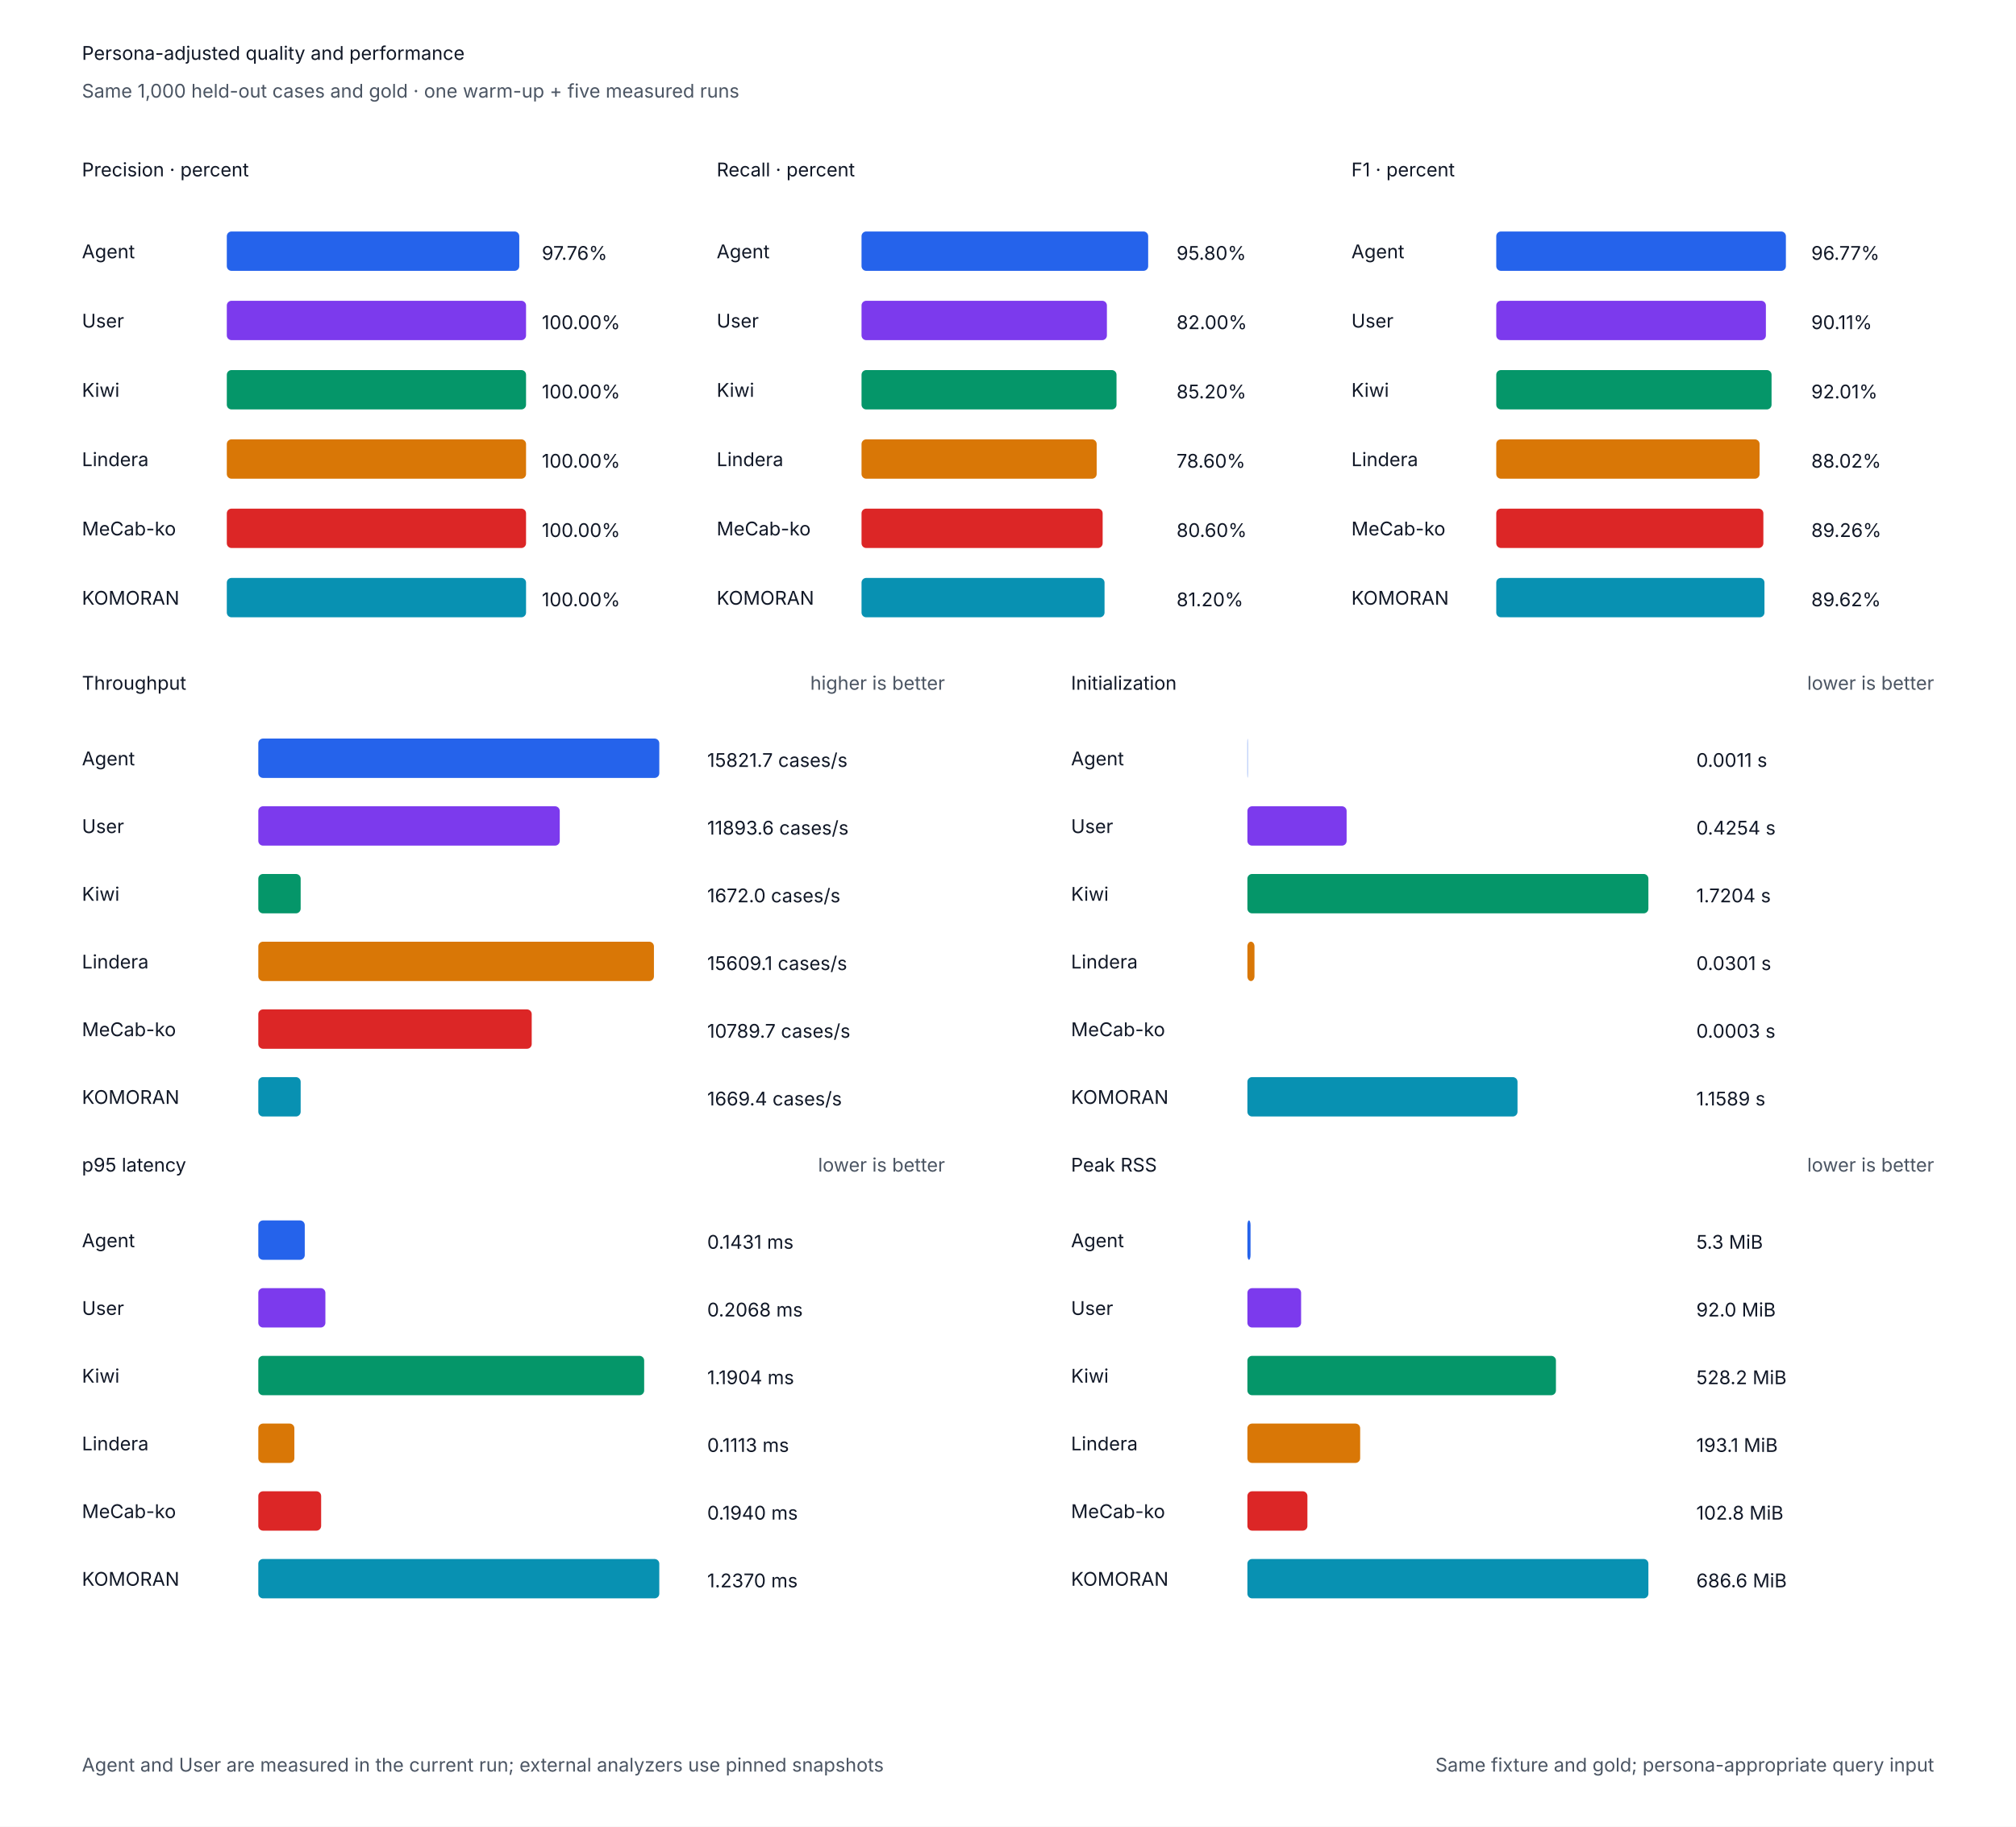
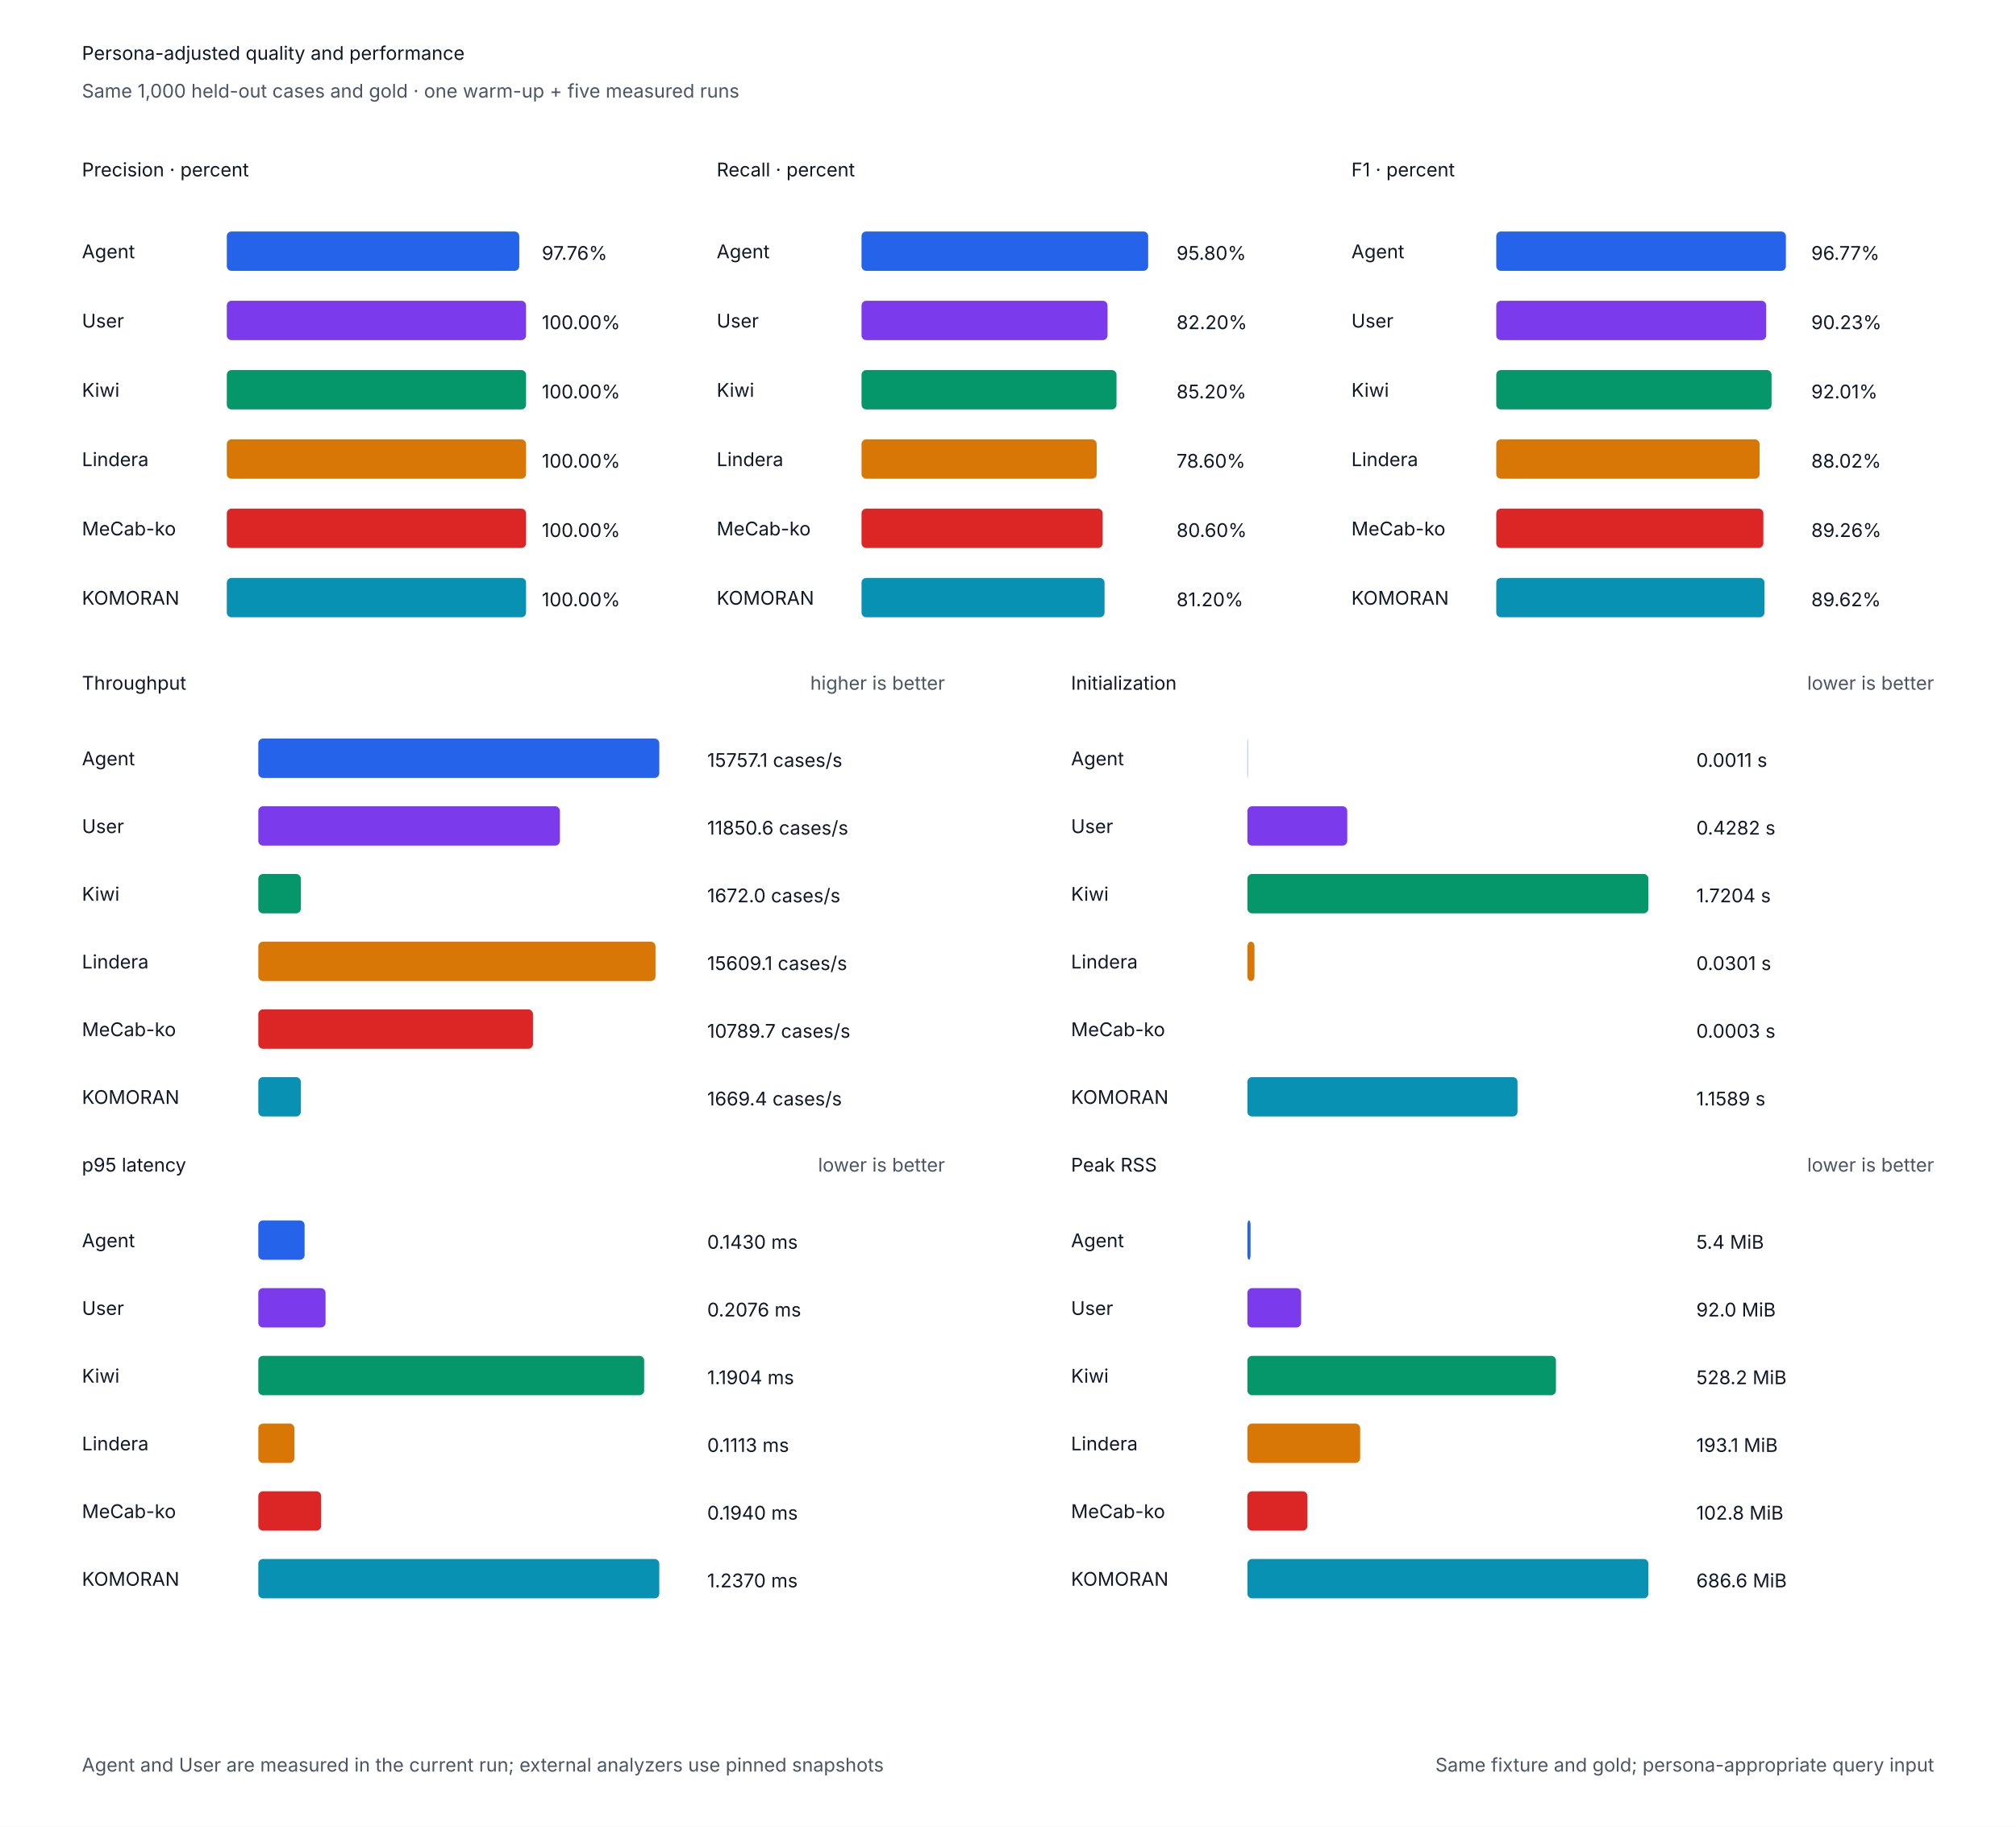
<svg xmlns="http://www.w3.org/2000/svg" width="1280" height="1160" viewBox="0 0 1280 1160" role="img" aria-labelledby="title desc">
  <style>
  .background { fill: #ffffff; }
  text { fill: #111827; font-family: -apple-system, BlinkMacSystemFont, "Segoe UI", sans-serif; }
  .muted { fill: #4b5563; }
  .grid { stroke: #d1d5db; stroke-width: 1; }
  .axis { stroke: #6b7280; stroke-width: 1; }
  @media (prefers-color-scheme: dark) {
    .background { fill: #0d1117; }
    text { fill: #f3f4f6; }
    .muted { fill: #9ca3af; }
    .grid { stroke: #374151; }
    .axis { stroke: #9ca3af; }
  }
</style>
  <rect class="background" width="1280" height="1160" />
  <text x="52.0" y="38.0" text-anchor="start">Persona-adjusted quality and performance</text>
  <text x="52.0" y="62.0" text-anchor="start" class="muted">Same 1,000 held-out cases and gold · one warm-up + five measured runs</text>
  <text x="52.0" y="112.0" text-anchor="start">Precision · percent</text>
  <text x="52.0" y="164.0" text-anchor="start">Agent</text>
  <rect x="144.0" y="147.0" width="185.7" height="25.0" rx="3" fill="#2563eb" />
  <text x="344.0" y="165.0" text-anchor="start">97.76%</text>
  <text x="52.0" y="208.0" text-anchor="start">User</text>
  <rect x="144.0" y="191.0" width="190.0" height="25.0" rx="3" fill="#7c3aed" />
  <text x="344.0" y="209.0" text-anchor="start">100.00%</text>
  <text x="52.0" y="252.0" text-anchor="start">Kiwi</text>
  <rect x="144.0" y="235.0" width="190.0" height="25.0" rx="3" fill="#059669" />
  <text x="344.0" y="253.0" text-anchor="start">100.00%</text>
  <text x="52.0" y="296.0" text-anchor="start">Lindera</text>
  <rect x="144.0" y="279.0" width="190.0" height="25.0" rx="3" fill="#d97706" />
  <text x="344.0" y="297.0" text-anchor="start">100.00%</text>
  <text x="52.0" y="340.0" text-anchor="start">MeCab-ko</text>
  <rect x="144.0" y="323.0" width="190.0" height="25.0" rx="3" fill="#dc2626" />
  <text x="344.0" y="341.0" text-anchor="start">100.00%</text>
  <text x="52.0" y="384.0" text-anchor="start">KOMORAN</text>
  <rect x="144.0" y="367.0" width="190.0" height="25.0" rx="3" fill="#0891b2" />
  <text x="344.0" y="385.0" text-anchor="start">100.00%</text>
  <text x="455.0" y="112.0" text-anchor="start">Recall · percent</text>
  <text x="455.0" y="164.0" text-anchor="start">Agent</text>
  <rect x="547.0" y="147.0" width="182.0" height="25.0" rx="3" fill="#2563eb" />
  <text x="747.0" y="165.0" text-anchor="start">95.80%</text>
  <text x="455.0" y="208.0" text-anchor="start">User</text>
-   <rect x="547.0" y="191.0" width="155.8" height="25.0" rx="3" fill="#7c3aed" />
-   <text x="747.0" y="209.0" text-anchor="start">82.00%</text>
+   <rect x="547.0" y="191.0" width="156.2" height="25.0" rx="3" fill="#7c3aed" />
+   <text x="747.0" y="209.0" text-anchor="start">82.20%</text>
  <text x="455.0" y="252.0" text-anchor="start">Kiwi</text>
  <rect x="547.0" y="235.0" width="161.9" height="25.0" rx="3" fill="#059669" />
  <text x="747.0" y="253.0" text-anchor="start">85.20%</text>
  <text x="455.0" y="296.0" text-anchor="start">Lindera</text>
  <rect x="547.0" y="279.0" width="149.3" height="25.0" rx="3" fill="#d97706" />
  <text x="747.0" y="297.0" text-anchor="start">78.60%</text>
  <text x="455.0" y="340.0" text-anchor="start">MeCab-ko</text>
  <rect x="547.0" y="323.0" width="153.1" height="25.0" rx="3" fill="#dc2626" />
  <text x="747.0" y="341.0" text-anchor="start">80.60%</text>
  <text x="455.0" y="384.0" text-anchor="start">KOMORAN</text>
  <rect x="547.0" y="367.0" width="154.3" height="25.0" rx="3" fill="#0891b2" />
  <text x="747.0" y="385.0" text-anchor="start">81.20%</text>
  <text x="858.0" y="112.0" text-anchor="start">F1 · percent</text>
  <text x="858.0" y="164.0" text-anchor="start">Agent</text>
  <rect x="950.0" y="147.0" width="183.9" height="25.0" rx="3" fill="#2563eb" />
  <text x="1150.0" y="165.0" text-anchor="start">96.77%</text>
  <text x="858.0" y="208.0" text-anchor="start">User</text>
-   <rect x="950.0" y="191.0" width="171.2" height="25.0" rx="3" fill="#7c3aed" />
-   <text x="1150.0" y="209.0" text-anchor="start">90.11%</text>
+   <rect x="950.0" y="191.0" width="171.4" height="25.0" rx="3" fill="#7c3aed" />
+   <text x="1150.0" y="209.0" text-anchor="start">90.23%</text>
  <text x="858.0" y="252.0" text-anchor="start">Kiwi</text>
  <rect x="950.0" y="235.0" width="174.8" height="25.0" rx="3" fill="#059669" />
  <text x="1150.0" y="253.0" text-anchor="start">92.01%</text>
  <text x="858.0" y="296.0" text-anchor="start">Lindera</text>
  <rect x="950.0" y="279.0" width="167.2" height="25.0" rx="3" fill="#d97706" />
  <text x="1150.0" y="297.0" text-anchor="start">88.02%</text>
  <text x="858.0" y="340.0" text-anchor="start">MeCab-ko</text>
  <rect x="950.0" y="323.0" width="169.6" height="25.0" rx="3" fill="#dc2626" />
  <text x="1150.0" y="341.0" text-anchor="start">89.26%</text>
  <text x="858.0" y="384.0" text-anchor="start">KOMORAN</text>
  <rect x="950.0" y="367.0" width="170.3" height="25.0" rx="3" fill="#0891b2" />
  <text x="1150.0" y="385.0" text-anchor="start">89.62%</text>
  <text x="52.0" y="438.0" text-anchor="start">Throughput</text>
  <text x="600.0" y="438.0" text-anchor="end" class="muted">higher is better</text>
  <text x="52.0" y="486.0" text-anchor="start">Agent</text>
  <rect x="164.0" y="469.0" width="254.6" height="25.0" rx="3" fill="#2563eb" />
-   <text x="449.0" y="487.0" text-anchor="start">15821.7 cases/s</text>
+   <text x="449.0" y="487.0" text-anchor="start">15757.1 cases/s</text>
  <text x="52.0" y="529.0" text-anchor="start">User</text>
-   <rect x="164.0" y="512.0" width="191.4" height="25.0" rx="3" fill="#7c3aed" />
-   <text x="449.0" y="530.0" text-anchor="start">11893.6 cases/s</text>
+   <rect x="164.0" y="512.0" width="191.5" height="25.0" rx="3" fill="#7c3aed" />
+   <text x="449.0" y="530.0" text-anchor="start">11850.6 cases/s</text>
  <text x="52.0" y="572.0" text-anchor="start">Kiwi</text>
-   <rect x="164.0" y="555.0" width="26.9" height="25.0" rx="3" fill="#059669" />
+   <rect x="164.0" y="555.0" width="27.0" height="25.0" rx="3" fill="#059669" />
  <text x="449.0" y="573.0" text-anchor="start">1672.0 cases/s</text>
  <text x="52.0" y="615.0" text-anchor="start">Lindera</text>
-   <rect x="164.0" y="598.0" width="251.2" height="25.0" rx="3" fill="#d97706" />
+   <rect x="164.0" y="598.0" width="252.2" height="25.0" rx="3" fill="#d97706" />
  <text x="449.0" y="616.0" text-anchor="start">15609.1 cases/s</text>
  <text x="52.0" y="658.0" text-anchor="start">MeCab-ko</text>
-   <rect x="164.0" y="641.0" width="173.6" height="25.0" rx="3" fill="#dc2626" />
+   <rect x="164.0" y="641.0" width="174.4" height="25.0" rx="3" fill="#dc2626" />
  <text x="449.0" y="659.0" text-anchor="start">10789.7 cases/s</text>
  <text x="52.0" y="701.0" text-anchor="start">KOMORAN</text>
-   <rect x="164.0" y="684.0" width="26.9" height="25.0" rx="3" fill="#0891b2" />
+   <rect x="164.0" y="684.0" width="27.0" height="25.0" rx="3" fill="#0891b2" />
  <text x="449.0" y="702.0" text-anchor="start">1669.4 cases/s</text>
  <text x="680.0" y="438.0" text-anchor="start">Initialization</text>
  <text x="1228.0" y="438.0" text-anchor="end" class="muted">lower is better</text>
  <text x="680.0" y="486.0" text-anchor="start">Agent</text>
  <rect x="792.0" y="469.0" width="0.2" height="25.0" rx="3" fill="#2563eb" />
  <text x="1077.0" y="487.0" text-anchor="start">0.0011 s</text>
  <text x="680.0" y="529.0" text-anchor="start">User</text>
-   <rect x="792.0" y="512.0" width="63.0" height="25.0" rx="3" fill="#7c3aed" />
-   <text x="1077.0" y="530.0" text-anchor="start">0.4254 s</text>
+   <rect x="792.0" y="512.0" width="63.4" height="25.0" rx="3" fill="#7c3aed" />
+   <text x="1077.0" y="530.0" text-anchor="start">0.4282 s</text>
  <text x="680.0" y="572.0" text-anchor="start">Kiwi</text>
  <rect x="792.0" y="555.0" width="254.6" height="25.0" rx="3" fill="#059669" />
  <text x="1077.0" y="573.0" text-anchor="start">1.7204 s</text>
  <text x="680.0" y="615.0" text-anchor="start">Lindera</text>
  <rect x="792.0" y="598.0" width="4.5" height="25.0" rx="3" fill="#d97706" />
  <text x="1077.0" y="616.0" text-anchor="start">0.0301 s</text>
  <text x="680.0" y="658.0" text-anchor="start">MeCab-ko</text>
  <rect x="792.0" y="641.0" width="0.0" height="25.0" rx="3" fill="#dc2626" />
  <text x="1077.0" y="659.0" text-anchor="start">0.0003 s</text>
  <text x="680.0" y="701.0" text-anchor="start">KOMORAN</text>
  <rect x="792.0" y="684.0" width="171.5" height="25.0" rx="3" fill="#0891b2" />
  <text x="1077.0" y="702.0" text-anchor="start">1.1589 s</text>
  <text x="52.0" y="744.0" text-anchor="start">p95 latency</text>
  <text x="600.0" y="744.0" text-anchor="end" class="muted">lower is better</text>
  <text x="52.0" y="792.0" text-anchor="start">Agent</text>
-   <rect x="164.0" y="775.0" width="29.5" height="25.0" rx="3" fill="#2563eb" />
-   <text x="449.0" y="793.0" text-anchor="start">0.1431 ms</text>
+   <rect x="164.0" y="775.0" width="29.4" height="25.0" rx="3" fill="#2563eb" />
+   <text x="449.0" y="793.0" text-anchor="start">0.1430 ms</text>
  <text x="52.0" y="835.0" text-anchor="start">User</text>
-   <rect x="164.0" y="818.0" width="42.6" height="25.0" rx="3" fill="#7c3aed" />
-   <text x="449.0" y="836.0" text-anchor="start">0.2068 ms</text>
+   <rect x="164.0" y="818.0" width="42.7" height="25.0" rx="3" fill="#7c3aed" />
+   <text x="449.0" y="836.0" text-anchor="start">0.2076 ms</text>
  <text x="52.0" y="878.0" text-anchor="start">Kiwi</text>
  <rect x="164.0" y="861.0" width="245.0" height="25.0" rx="3" fill="#059669" />
  <text x="449.0" y="879.0" text-anchor="start">1.1904 ms</text>
  <text x="52.0" y="921.0" text-anchor="start">Lindera</text>
  <rect x="164.0" y="904.0" width="22.9" height="25.0" rx="3" fill="#d97706" />
  <text x="449.0" y="922.0" text-anchor="start">0.1113 ms</text>
  <text x="52.0" y="964.0" text-anchor="start">MeCab-ko</text>
  <rect x="164.0" y="947.0" width="39.9" height="25.0" rx="3" fill="#dc2626" />
  <text x="449.0" y="965.0" text-anchor="start">0.1940 ms</text>
  <text x="52.0" y="1007.0" text-anchor="start">KOMORAN</text>
  <rect x="164.0" y="990.0" width="254.6" height="25.0" rx="3" fill="#0891b2" />
  <text x="449.0" y="1008.0" text-anchor="start">1.2370 ms</text>
  <text x="680.0" y="744.0" text-anchor="start">Peak RSS</text>
  <text x="1228.0" y="744.0" text-anchor="end" class="muted">lower is better</text>
  <text x="680.0" y="792.0" text-anchor="start">Agent</text>
  <rect x="792.0" y="775.0" width="2.0" height="25.0" rx="3" fill="#2563eb" />
-   <text x="1077.0" y="793.0" text-anchor="start">5.3 MiB</text>
+   <text x="1077.0" y="793.0" text-anchor="start">5.4 MiB</text>
  <text x="680.0" y="835.0" text-anchor="start">User</text>
  <rect x="792.0" y="818.0" width="34.1" height="25.0" rx="3" fill="#7c3aed" />
  <text x="1077.0" y="836.0" text-anchor="start">92.0 MiB</text>
  <text x="680.0" y="878.0" text-anchor="start">Kiwi</text>
  <rect x="792.0" y="861.0" width="195.9" height="25.0" rx="3" fill="#059669" />
  <text x="1077.0" y="879.0" text-anchor="start">528.2 MiB</text>
  <text x="680.0" y="921.0" text-anchor="start">Lindera</text>
  <rect x="792.0" y="904.0" width="71.6" height="25.0" rx="3" fill="#d97706" />
  <text x="1077.0" y="922.0" text-anchor="start">193.1 MiB</text>
  <text x="680.0" y="964.0" text-anchor="start">MeCab-ko</text>
  <rect x="792.0" y="947.0" width="38.1" height="25.0" rx="3" fill="#dc2626" />
  <text x="1077.0" y="965.0" text-anchor="start">102.8 MiB</text>
  <text x="680.0" y="1007.0" text-anchor="start">KOMORAN</text>
  <rect x="792.0" y="990.0" width="254.6" height="25.0" rx="3" fill="#0891b2" />
  <text x="1077.0" y="1008.0" text-anchor="start">686.6 MiB</text>
  <text x="52.0" y="1125.0" text-anchor="start" class="muted">Agent and User are measured in the current run; external analyzers use pinned snapshots</text>
  <text x="1228.0" y="1125.0" text-anchor="end" class="muted">Same fixture and gold; persona-appropriate query input</text>
</svg>
